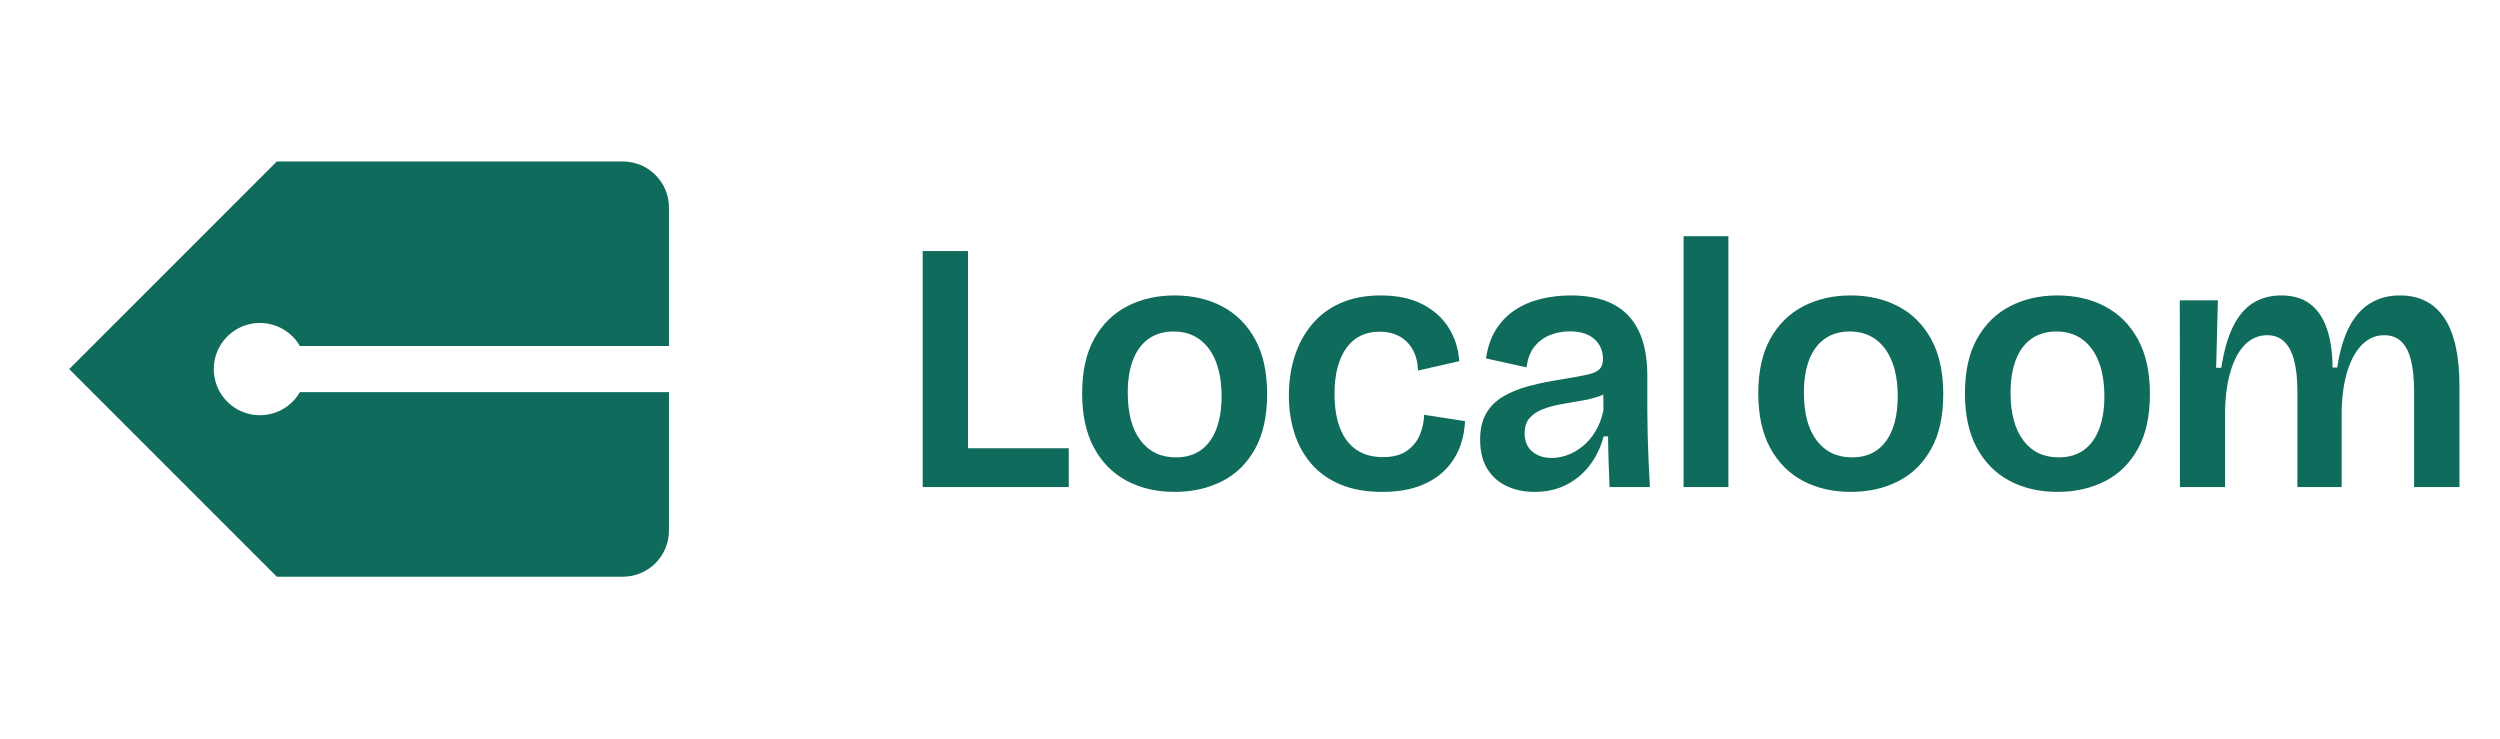
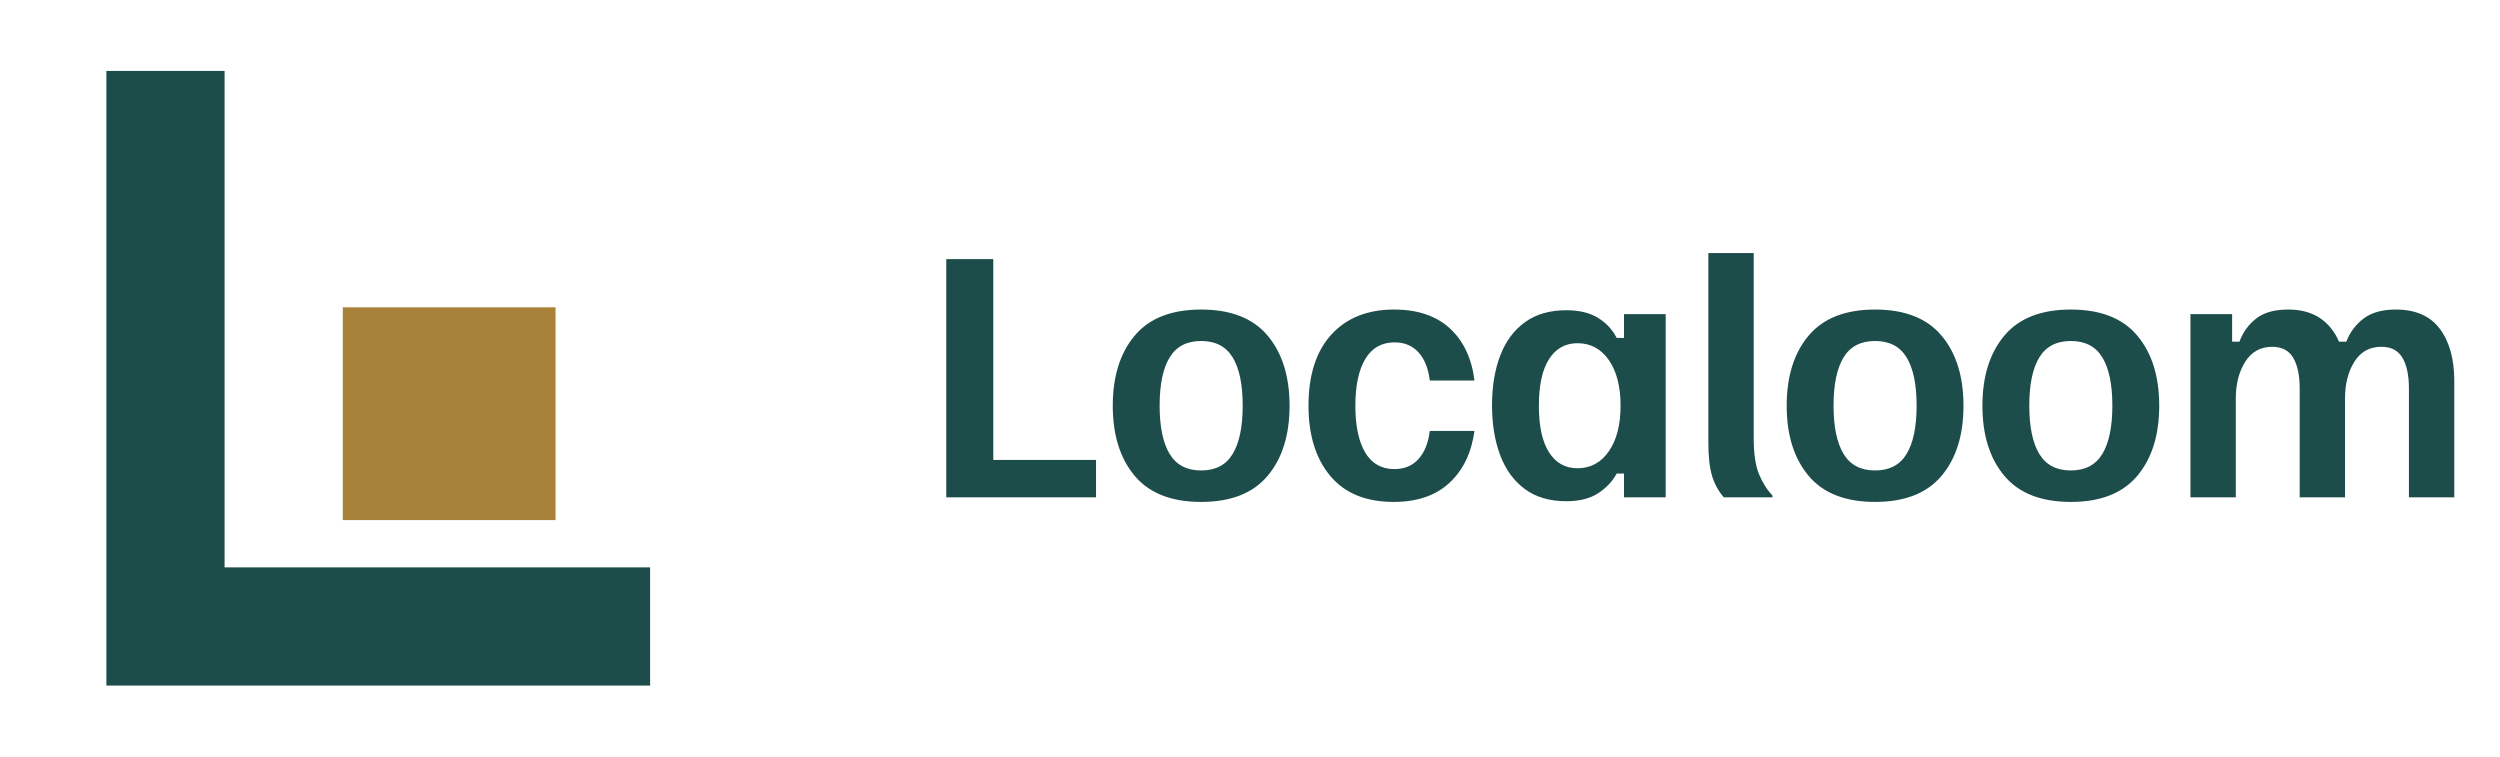
- <svg xmlns="http://www.w3.org/2000/svg" viewBox="0 0 867 256" width="867" height="256" role="img" aria-labelledby="t">
+ <svg xmlns="http://www.w3.org/2000/svg" viewBox="0 0 846 256" width="846" height="256" role="img" aria-labelledby="t">
  <g id="symbol">
-     <path fill="#0F6B5C" fill-rule="evenodd" d="M24 128 L96 56 H216 A16 16 0 0 1 232 72 V120 H104 A16 16 0 1 0 104 136 H232 V184 A16 16 0 0 1 216 200 H96 Z" />
+     <path fill="#1D4D4A" d="M36 24 H76 V192 H220 V232 H36 Z" />
+     <rect fill="#A9823A" x="116" y="104" width="72" height="72" />
  </g>
  <g id="wordmark">
-     <path fill="#0F6B5C" transform="translate(312,87.08)" d="M7.995 81.84V0.0H23.696V81.84ZM11.597 81.84V68.383H58.646V81.84ZM95.391 83.511Q85.991 83.511 78.746 79.655Q71.501 75.799 67.394 68.2Q63.287 60.601 63.287 49.352Q63.287 37.879 67.497 30.359Q71.707 22.84 78.955 19.108Q86.204 15.376 95.321 15.376Q104.68 15.376 111.922 19.214Q119.164 23.052 123.3 30.637Q127.437 38.221 127.437 49.576Q127.437 61.091 123.232 68.637Q119.028 76.183 111.756 79.847Q104.485 83.511 95.391 83.511ZM95.822 71.536Q100.871 71.536 104.39 69.077Q107.909 66.617 109.775 61.849Q111.641 57.081 111.641 50.379Q111.641 43.311 109.672 38.316Q107.703 33.321 103.995 30.602Q100.286 27.882 94.949 27.882Q90.006 27.882 86.443 30.342Q82.879 32.801 80.993 37.56Q79.106 42.319 79.106 49.139Q79.106 59.821 83.547 65.679Q87.987 71.536 95.822 71.536ZM167.376 83.511Q159.068 83.511 152.972 80.981Q146.875 78.451 142.889 73.898Q138.904 69.346 136.943 63.272Q134.983 57.199 134.983 50.114Q134.983 42.768 136.99 36.488Q138.998 30.209 142.984 25.432Q146.969 20.655 152.936 18.015Q158.903 15.376 166.821 15.376Q175.366 15.376 181.264 18.408Q187.163 21.44 190.396 26.571Q193.629 31.703 194.06 38.174L179.764 41.434Q179.629 37.23 177.955 34.2Q176.281 31.171 173.328 29.559Q170.376 27.947 166.373 27.947Q162.765 27.947 159.904 29.329Q157.043 30.711 155.021 33.465Q152.998 36.22 151.906 40.208Q150.814 44.197 150.814 49.488Q150.814 56.573 152.753 61.477Q154.693 66.381 158.434 68.917Q162.174 71.453 167.595 71.453Q172.667 71.453 175.749 69.366Q178.832 67.279 180.302 63.925Q181.772 60.571 181.89 56.768L196.056 58.959Q195.849 64.185 193.98 68.672Q192.112 73.16 188.527 76.502Q184.943 79.844 179.682 81.678Q174.421 83.511 167.376 83.511ZM220.141 83.511Q214.927 83.511 210.649 81.557Q206.371 79.602 203.841 75.587Q201.311 71.572 201.311 65.395Q201.311 59.992 203.354 56.373Q205.397 52.753 209.25 50.456Q213.103 48.159 218.453 46.751Q223.802 45.343 230.38 44.357Q235.606 43.489 238.535 42.836Q241.463 42.184 242.686 40.976Q243.908 39.769 243.908 37.442Q243.908 33.173 240.926 30.504Q237.944 27.835 232.329 27.835Q228.934 27.835 225.71 29.057Q222.486 30.28 220.233 33.014Q217.98 35.748 217.408 40.324L203.348 37.212Q204.181 31.402 206.758 27.274Q209.336 23.147 213.309 20.495Q217.283 17.844 222.258 16.61Q227.233 15.376 232.742 15.376Q241.582 15.376 247.46 18.426Q253.338 21.476 256.314 27.658Q259.29 33.84 259.29 43.294V55.339Q259.308 59.603 259.423 64.093Q259.538 68.584 259.736 73.057Q259.934 77.53 260.193 81.84H246.199Q246.028 77.742 245.874 73.352Q245.721 68.962 245.673 64.267H244.121Q242.804 69.552 239.574 73.945Q236.344 78.338 231.449 80.925Q226.554 83.511 220.141 83.511ZM226.129 71.737Q228.798 71.737 231.561 70.739Q234.325 69.741 236.837 67.722Q239.35 65.702 241.257 62.59Q243.164 59.479 244.073 55.286L243.996 47.622L247.114 47.675Q245.349 49.429 242.438 50.406Q239.527 51.383 236.105 51.938Q232.683 52.493 229.258 53.125Q225.834 53.757 222.999 54.858Q220.165 55.959 218.456 57.899Q216.746 59.839 216.746 63.222Q216.746 67.243 219.344 69.49Q221.942 71.737 226.129 71.737ZM271.867 81.84V-5.161H287.409V81.84ZM329.875 83.511Q320.475 83.511 313.23 79.655Q305.985 75.799 301.878 68.2Q297.771 60.601 297.771 49.352Q297.771 37.879 301.981 30.359Q306.191 22.84 313.439 19.108Q320.688 15.376 329.805 15.376Q339.164 15.376 346.406 19.214Q353.648 23.052 357.784 30.637Q361.921 38.221 361.921 49.576Q361.921 61.091 357.716 68.637Q353.512 76.183 346.24 79.847Q338.969 83.511 329.875 83.511ZM330.306 71.536Q335.355 71.536 338.874 69.077Q342.393 66.617 344.259 61.849Q346.125 57.081 346.125 50.379Q346.125 43.311 344.156 38.316Q342.187 33.321 338.479 30.602Q334.77 27.882 329.433 27.882Q324.49 27.882 320.927 30.342Q317.363 32.801 315.477 37.56Q313.59 42.319 313.59 49.139Q313.59 59.821 318.031 65.679Q322.471 71.536 330.306 71.536ZM401.547 83.511Q392.147 83.511 384.902 79.655Q377.657 75.799 373.55 68.2Q369.443 60.601 369.443 49.352Q369.443 37.879 373.653 30.359Q377.863 22.84 385.111 19.108Q392.36 15.376 401.477 15.376Q410.836 15.376 418.078 19.214Q425.32 23.052 429.456 30.637Q433.593 38.221 433.593 49.576Q433.593 61.091 429.388 68.637Q425.184 76.183 417.912 79.847Q410.641 83.511 401.547 83.511ZM401.978 71.536Q407.027 71.536 410.546 69.077Q414.065 66.617 415.931 61.849Q417.797 57.081 417.797 50.379Q417.797 43.311 415.828 38.316Q413.859 33.321 410.151 30.602Q406.442 27.882 401.105 27.882Q396.162 27.882 392.599 30.342Q389.035 32.801 387.149 37.56Q385.262 42.319 385.262 49.139Q385.262 59.821 389.703 65.679Q394.143 71.536 401.978 71.536ZM443.997 81.84V44.386L443.944 17.065H457.164L456.562 40.465H458.345Q459.686 31.756 462.39 26.232Q465.095 20.708 469.278 18.042Q473.462 15.376 479.148 15.376Q485.253 15.376 489.127 18.322Q493 21.269 494.937 26.822Q496.874 32.376 496.933 40.371H498.551Q499.856 31.738 502.746 26.226Q505.637 20.714 510.068 18.045Q514.5 15.376 520.269 15.376Q525.429 15.376 529.279 17.366Q533.129 19.356 535.745 23.285Q538.361 27.215 539.648 33.126Q540.935 39.036 540.935 46.831V81.84H525.211V48.667Q525.211 42.095 524.101 37.758Q522.991 33.421 520.708 31.295Q518.426 29.17 514.848 29.17Q510.514 29.17 507.275 32.343Q504.036 35.517 502.171 41.325Q500.305 47.132 500.092 55.074V81.84H484.739V48.85Q484.739 42.178 483.585 37.841Q482.431 33.504 480.116 31.337Q477.801 29.17 474.265 29.17Q469.925 29.17 466.727 32.279Q463.53 35.387 461.688 41.242Q459.845 47.096 459.656 55.216V81.84Z" />
+     <path fill="#1D4D4A" transform="translate(312,87.70)" d="M8.215 80.6V0.0H24.128V67.942H58.9V80.6ZM94.472 82.15Q79.386 82.15 71.972 73.315Q64.558 64.48 64.558 49.6Q64.558 34.72 71.972 25.885Q79.386 17.05 94.472 17.05Q109.559 17.05 116.973 25.885Q124.387 34.72 124.387 49.6Q124.387 64.48 116.973 73.315Q109.559 82.15 94.472 82.15ZM94.472 71.507Q101.763 71.507 105.144 65.901Q108.526 60.295 108.526 49.561Q108.526 38.827 105.144 33.26Q101.763 27.693 94.472 27.693Q87.182 27.693 83.801 33.26Q80.419 38.827 80.419 49.561Q80.419 60.295 83.801 65.901Q87.182 71.507 94.472 71.507ZM159.624 82.15Q145.493 82.15 138.144 73.328Q130.794 64.506 130.794 49.6Q130.794 34.022 138.518 25.536Q146.243 17.05 159.779 17.05Q171.714 17.05 178.65 23.444Q185.587 29.837 186.956 41.075H171.843Q171.068 34.849 167.994 31.504Q164.92 28.158 159.934 28.158Q153.398 28.158 150.027 33.764Q146.656 39.37 146.656 49.6Q146.656 59.83 149.988 65.436Q153.321 71.042 159.857 71.042Q164.92 71.042 167.994 67.657Q171.068 64.273 171.843 58.125H186.956Q185.458 69.233 178.495 75.692Q171.533 82.15 159.624 82.15ZM218.059 81.917Q209.56 81.917 203.98 77.771Q198.4 73.625 195.649 66.301Q192.898 58.977 192.898 49.522Q192.898 39.835 195.688 32.589Q198.477 25.342 204.07 21.312Q209.663 17.282 218.033 17.282Q224.672 17.282 228.857 19.917Q233.042 22.552 235.083 26.66H237.563V18.6H251.668V80.6H237.563V72.54H235.083Q233.042 76.415 228.883 79.166Q224.724 81.917 218.059 81.917ZM221.805 70.757Q228.47 70.757 232.435 65.01Q236.401 59.262 236.401 49.6Q236.401 39.861 232.435 34.152Q228.47 28.442 221.805 28.442Q215.657 28.442 212.208 33.803Q208.759 39.163 208.759 49.6Q208.759 60.037 212.208 65.397Q215.657 70.757 221.805 70.757ZM271.327 80.6Q268.589 77.422 267.349 73.302Q266.109 69.182 266.109 62.103V-2.067H281.454V60.424Q281.454 68.381 283.224 72.708Q284.993 77.035 287.809 79.98V80.6ZM322.529 82.15Q307.442 82.15 300.028 73.315Q292.614 64.48 292.614 49.6Q292.614 34.72 300.028 25.885Q307.442 17.05 322.529 17.05Q337.616 17.05 345.03 25.885Q352.444 34.72 352.444 49.6Q352.444 64.48 345.03 73.315Q337.616 82.15 322.529 82.15ZM322.529 71.507Q329.819 71.507 333.201 65.901Q336.582 60.295 336.582 49.561Q336.582 38.827 333.201 33.26Q329.819 27.693 322.529 27.693Q315.239 27.693 311.857 33.26Q308.476 38.827 308.476 49.561Q308.476 60.295 311.857 65.901Q315.239 71.507 322.529 71.507ZM388.766 82.15Q373.679 82.15 366.265 73.315Q358.851 64.48 358.851 49.6Q358.851 34.72 366.265 25.885Q373.679 17.05 388.766 17.05Q403.853 17.05 411.267 25.885Q418.681 34.72 418.681 49.6Q418.681 64.48 411.267 73.315Q403.853 82.15 388.766 82.15ZM388.766 71.507Q396.056 71.507 399.438 65.901Q402.819 60.295 402.819 49.561Q402.819 38.827 399.438 33.26Q396.056 27.693 388.766 27.693Q381.476 27.693 378.094 33.26Q374.713 38.827 374.713 49.561Q374.713 60.295 378.094 65.901Q381.476 71.507 388.766 71.507ZM429.247 80.6V18.6H443.352V27.926H445.832Q447.511 23.276 451.399 20.163Q455.287 17.05 462.288 17.05Q468.772 17.05 473.047 19.917Q477.322 22.785 479.518 27.926H481.998Q483.833 23.121 487.85 20.085Q491.867 17.05 498.713 17.05Q508.788 17.05 513.657 23.599Q518.527 30.147 518.527 41.127V80.6H503.182V43.813Q503.182 37.071 500.986 33.364Q498.79 29.657 493.882 29.657Q487.888 29.657 484.724 34.707Q481.559 39.757 481.559 47.146V80.6H466.214V43.813Q466.214 37.071 464.018 33.364Q461.822 29.657 456.914 29.657Q450.998 29.657 447.795 34.707Q444.592 39.757 444.592 47.146V80.6Z" />
  </g>
</svg>
